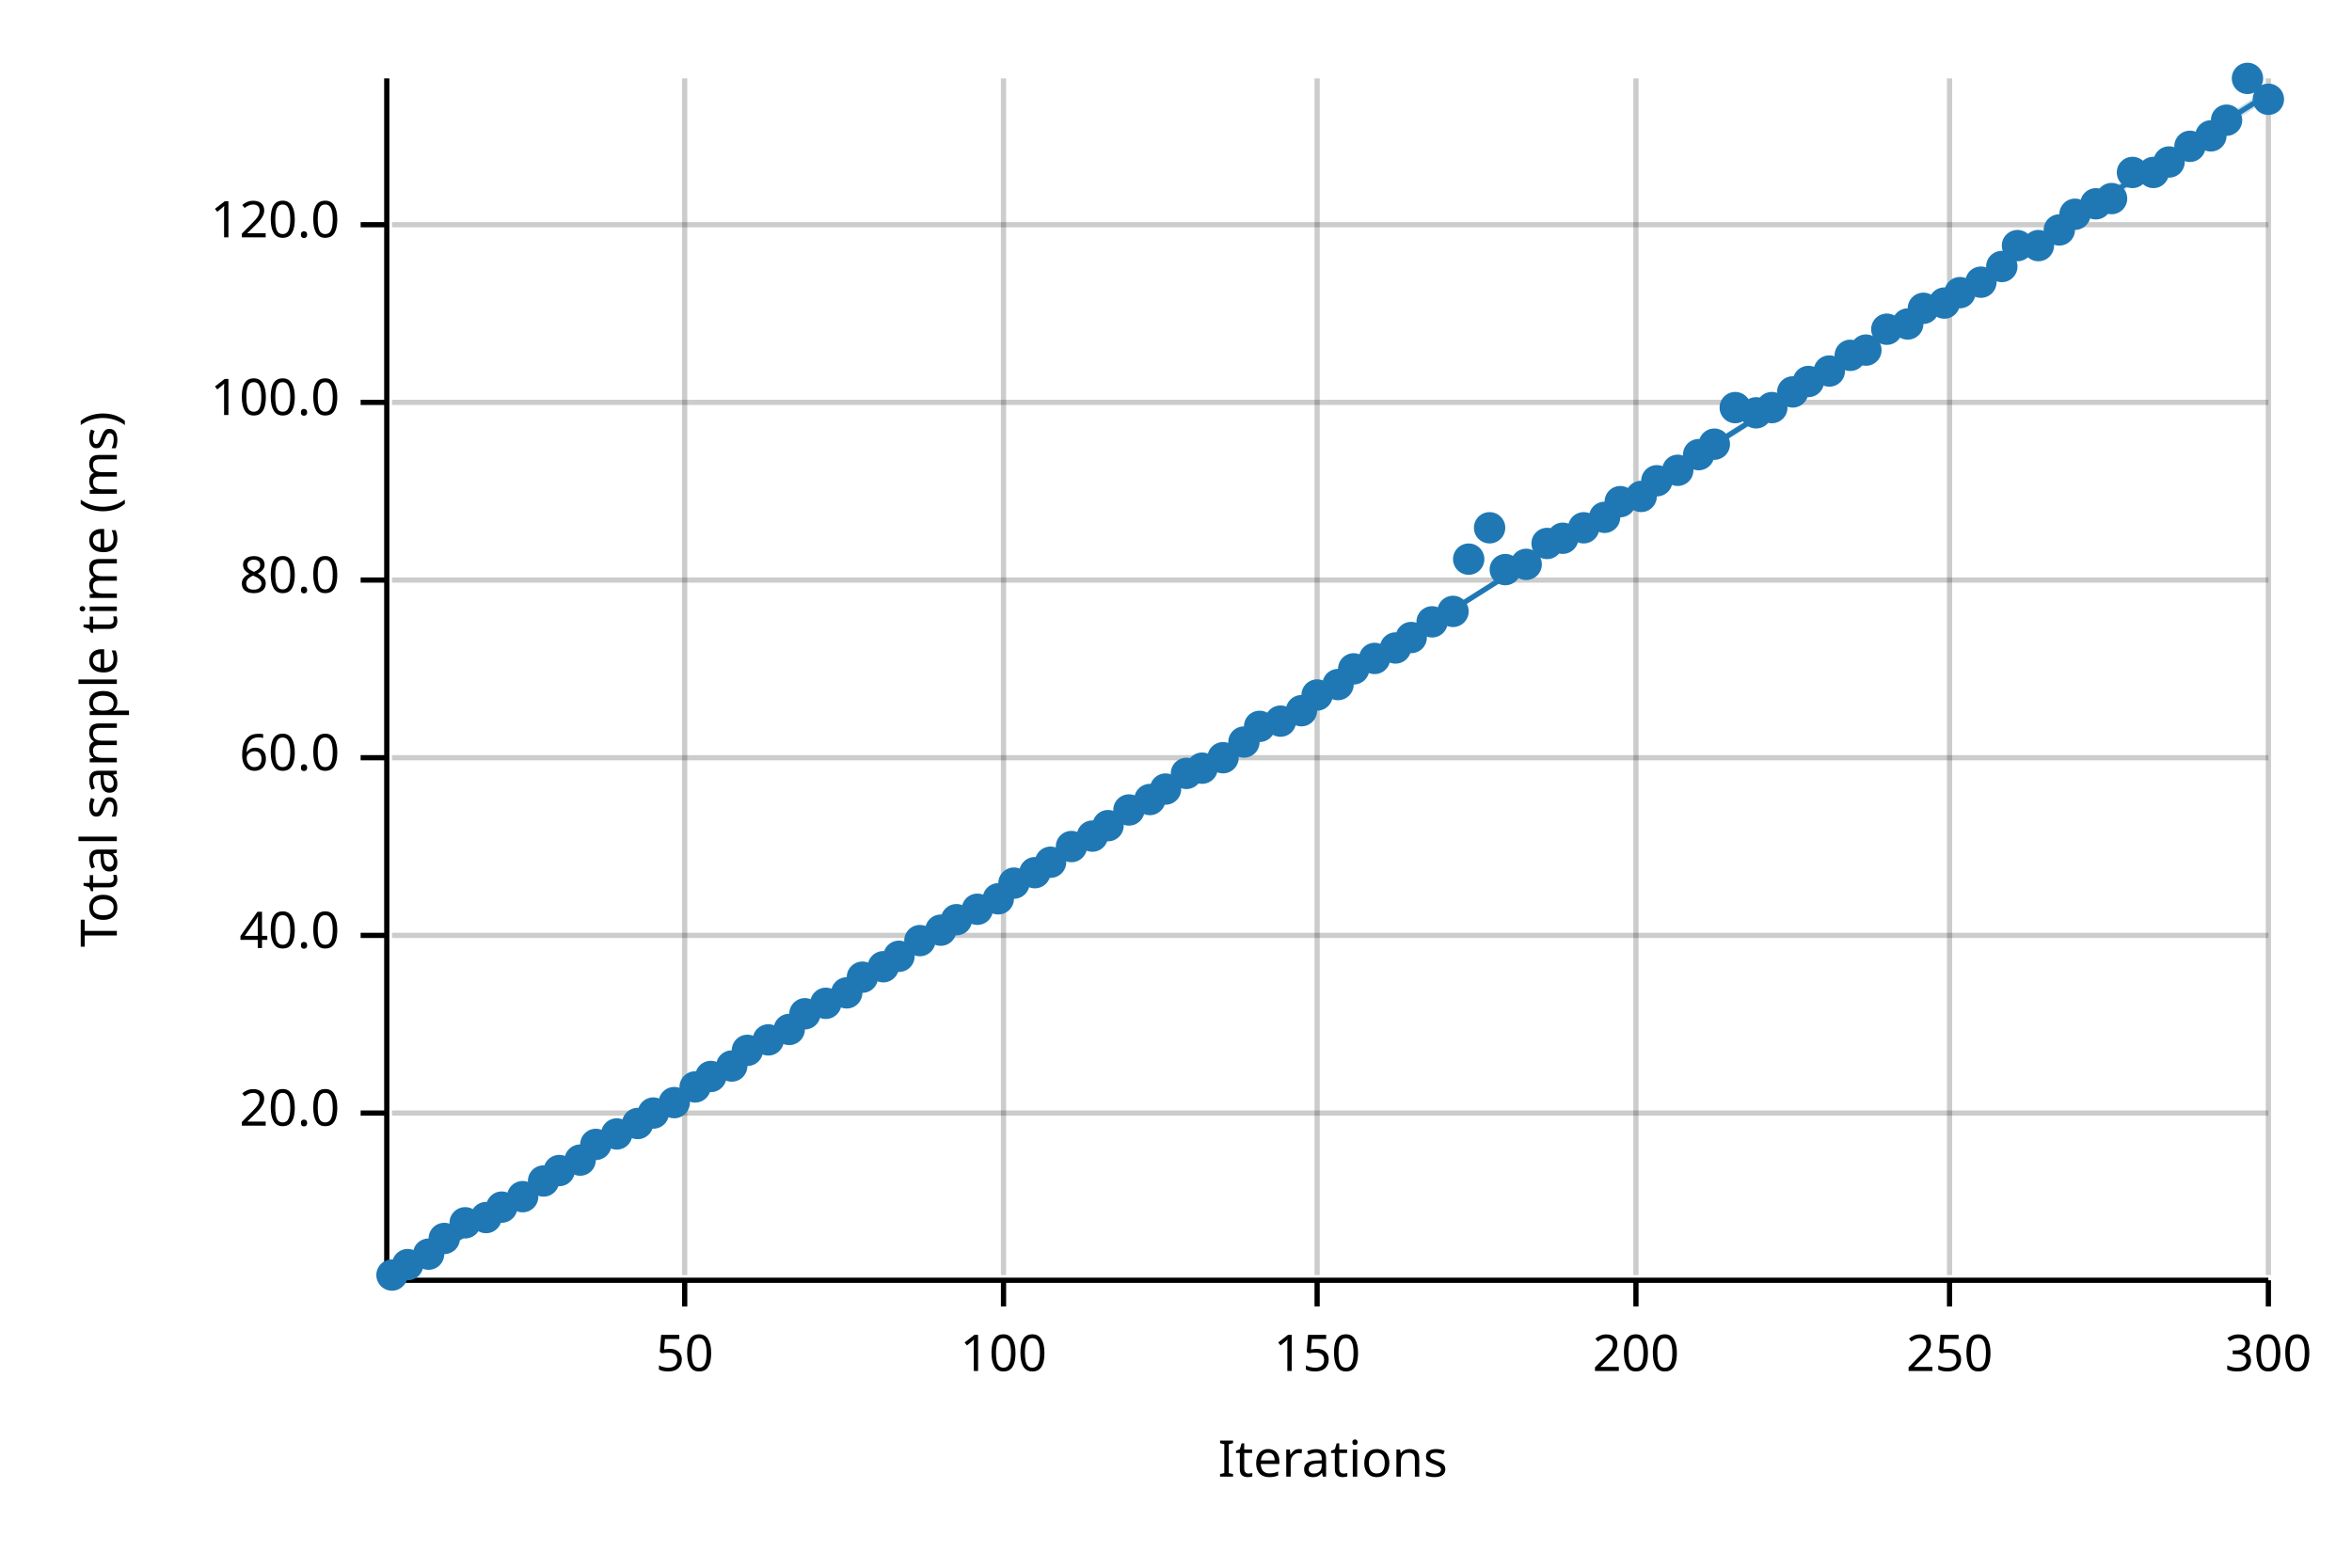
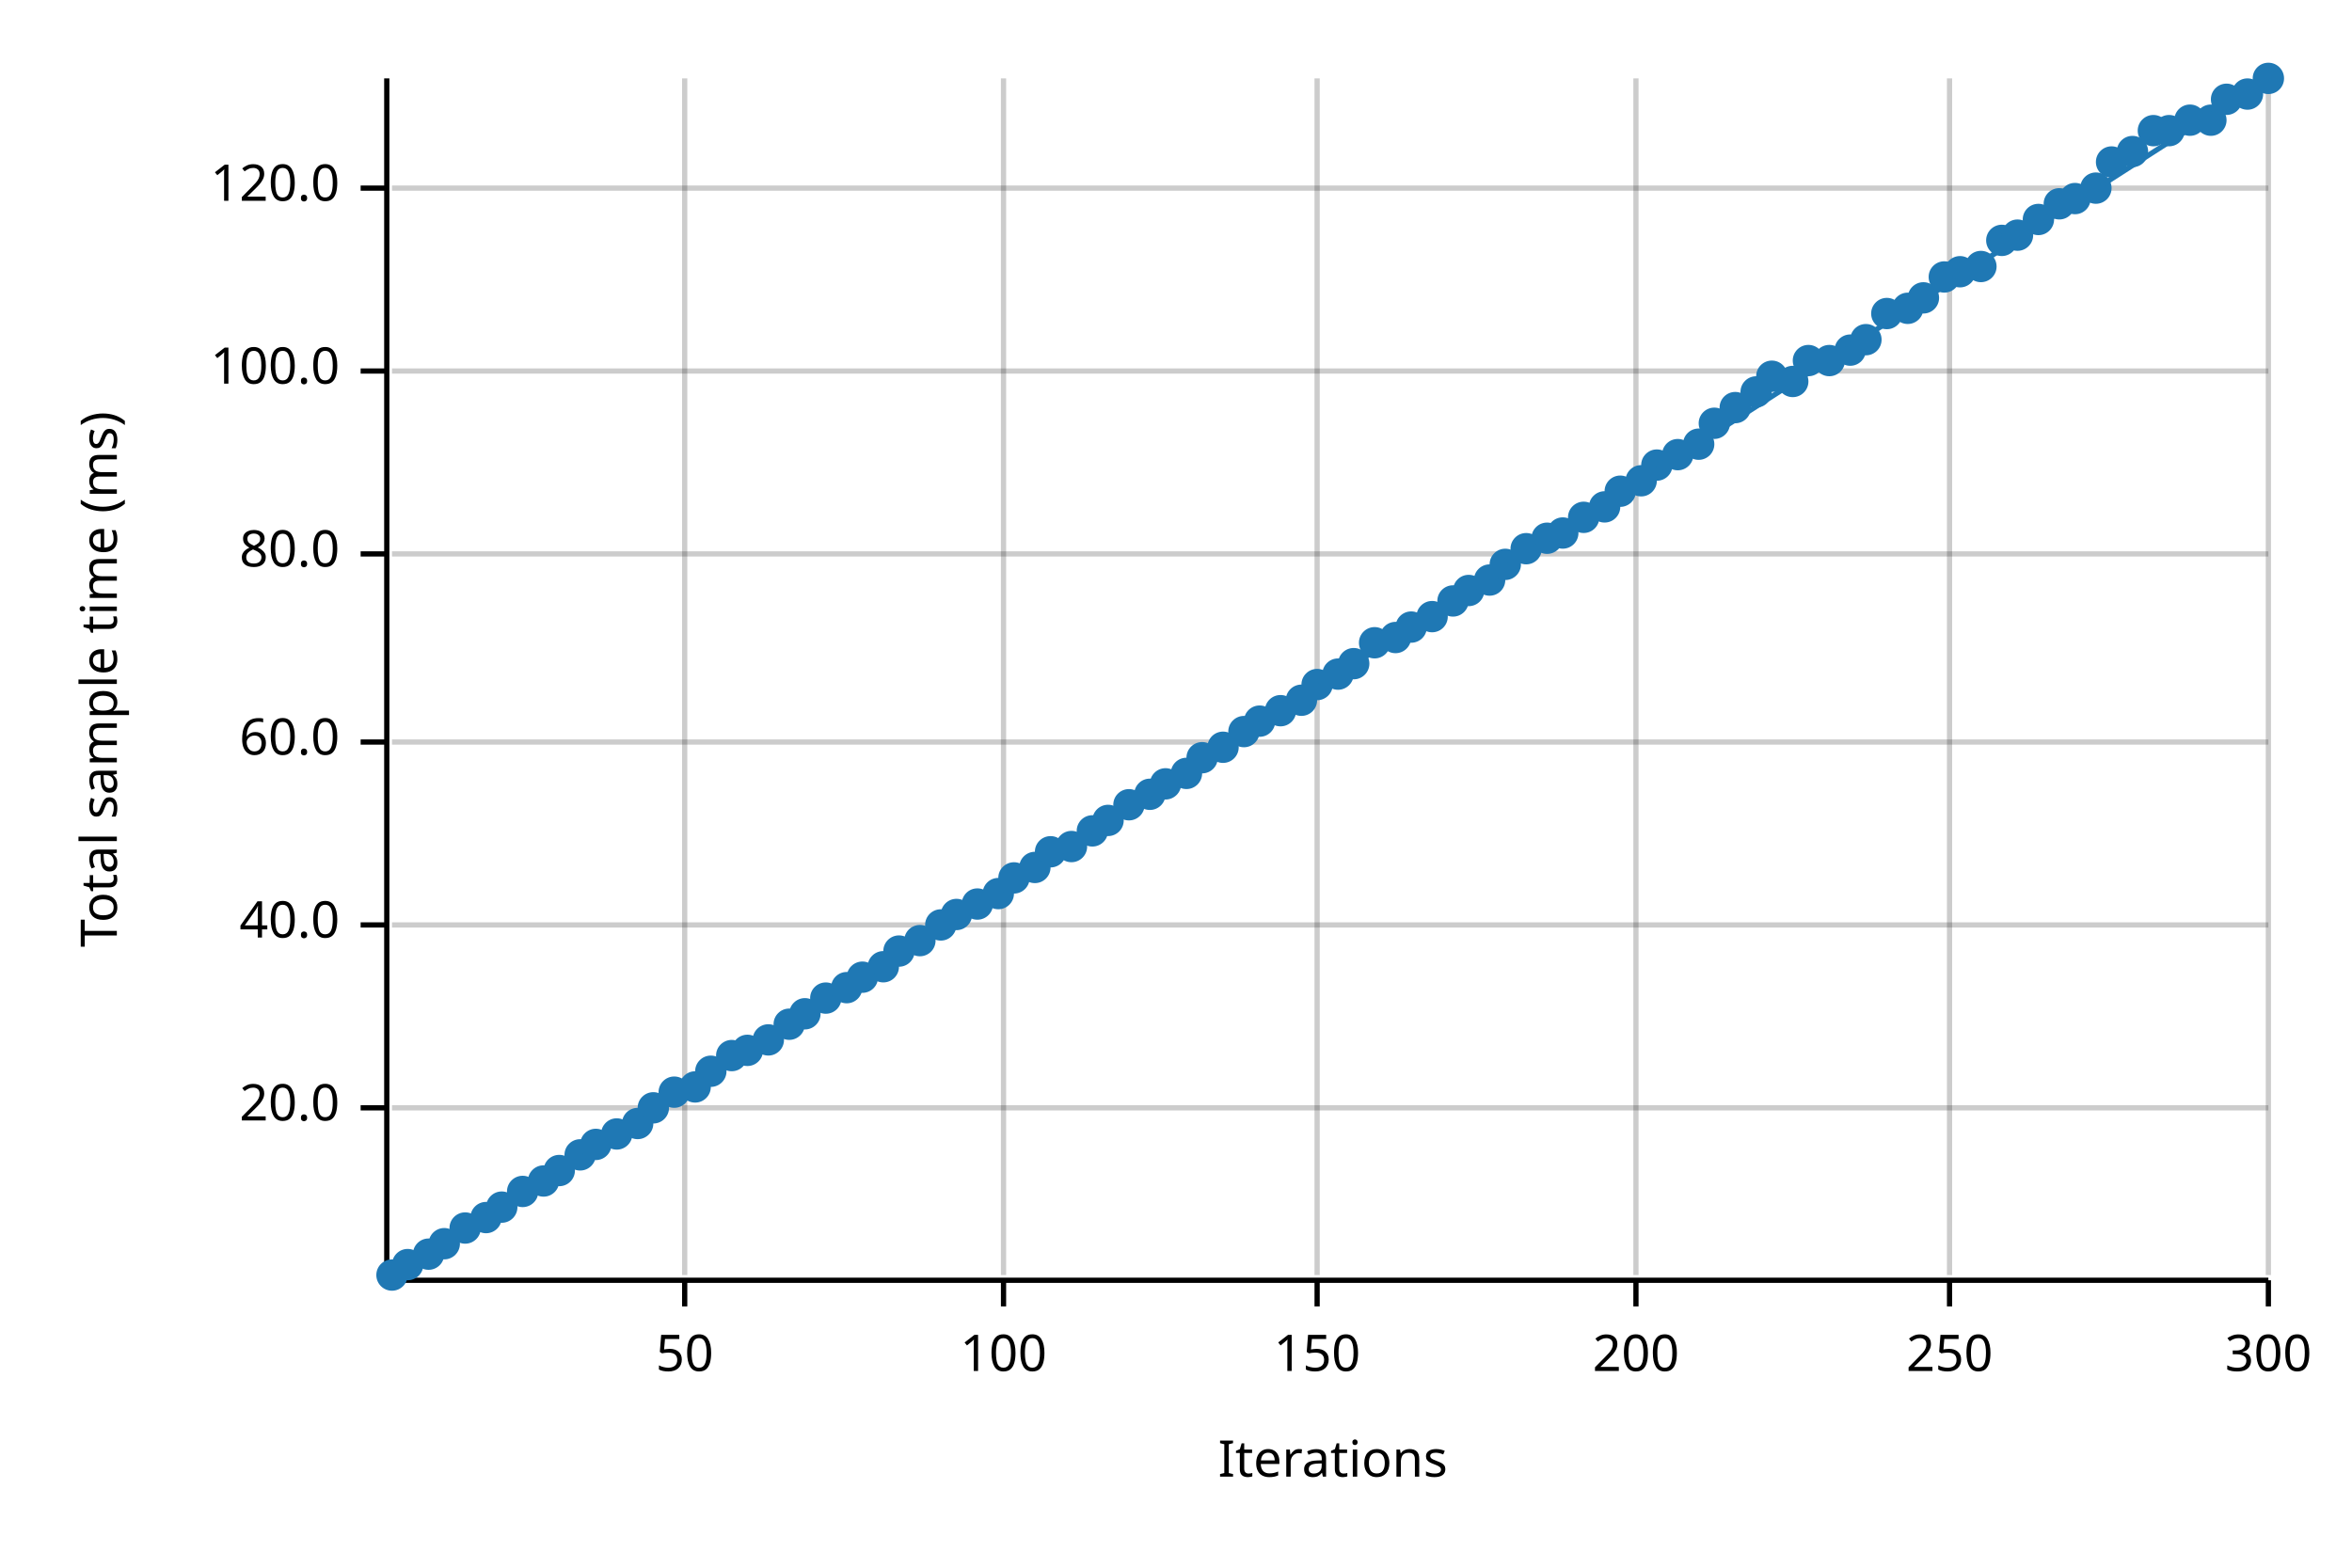
<svg xmlns="http://www.w3.org/2000/svg" width="450" height="300" viewBox="0 0 450 300">
  <text x="15" y="130" dy="0.76em" text-anchor="middle" font-family="sans-serif" font-size="9.677" opacity="1" fill="#000000" transform="rotate(270, 15, 130)">
Total sample time (ms)
</text>
  <text x="255" y="285" dy="-0.5ex" text-anchor="middle" font-family="sans-serif" font-size="9.677" opacity="1" fill="#000000">
Iterations
</text>
  <line opacity="0.2" stroke="#000000" stroke-width="1" x1="131" y1="244" x2="131" y2="15" />
  <line opacity="0.2" stroke="#000000" stroke-width="1" x1="192" y1="244" x2="192" y2="15" />
  <line opacity="0.2" stroke="#000000" stroke-width="1" x1="252" y1="244" x2="252" y2="15" />
  <line opacity="0.2" stroke="#000000" stroke-width="1" x1="313" y1="244" x2="313" y2="15" />
  <line opacity="0.2" stroke="#000000" stroke-width="1" x1="373" y1="244" x2="373" y2="15" />
  <line opacity="0.2" stroke="#000000" stroke-width="1" x1="434" y1="244" x2="434" y2="15" />
-   <line opacity="0.2" stroke="#000000" stroke-width="1" x1="75" y1="213" x2="434" y2="213" />
-   <line opacity="0.2" stroke="#000000" stroke-width="1" x1="75" y1="179" x2="434" y2="179" />
-   <line opacity="0.2" stroke="#000000" stroke-width="1" x1="75" y1="145" x2="434" y2="145" />
-   <line opacity="0.2" stroke="#000000" stroke-width="1" x1="75" y1="111" x2="434" y2="111" />
-   <line opacity="0.2" stroke="#000000" stroke-width="1" x1="75" y1="77" x2="434" y2="77" />
-   <line opacity="0.2" stroke="#000000" stroke-width="1" x1="75" y1="43" x2="434" y2="43" />
+   <line opacity="0.2" stroke="#000000" stroke-width="1" x1="75" y1="212" x2="434" y2="212" />
+   <line opacity="0.2" stroke="#000000" stroke-width="1" x1="75" y1="177" x2="434" y2="177" />
+   <line opacity="0.2" stroke="#000000" stroke-width="1" x1="75" y1="142" x2="434" y2="142" />
+   <line opacity="0.2" stroke="#000000" stroke-width="1" x1="75" y1="106" x2="434" y2="106" />
+   <line opacity="0.2" stroke="#000000" stroke-width="1" x1="75" y1="71" x2="434" y2="71" />
+   <line opacity="0.2" stroke="#000000" stroke-width="1" x1="75" y1="36" x2="434" y2="36" />
  <polyline fill="none" opacity="1" stroke="#000000" stroke-width="1" points="74,15 74,244 " />
-   <text x="65" y="213" dy="0.5ex" text-anchor="end" font-family="sans-serif" font-size="9.677" opacity="1" fill="#000000">
+   <text x="65" y="212" dy="0.5ex" text-anchor="end" font-family="sans-serif" font-size="9.677" opacity="1" fill="#000000">
20.0
</text>
-   <polyline fill="none" opacity="1" stroke="#000000" stroke-width="1" points="69,213 74,213 " />
-   <text x="65" y="179" dy="0.5ex" text-anchor="end" font-family="sans-serif" font-size="9.677" opacity="1" fill="#000000">
+   <polyline fill="none" opacity="1" stroke="#000000" stroke-width="1" points="69,212 74,212 " />
+   <text x="65" y="177" dy="0.5ex" text-anchor="end" font-family="sans-serif" font-size="9.677" opacity="1" fill="#000000">
40.0
</text>
-   <polyline fill="none" opacity="1" stroke="#000000" stroke-width="1" points="69,179 74,179 " />
-   <text x="65" y="145" dy="0.5ex" text-anchor="end" font-family="sans-serif" font-size="9.677" opacity="1" fill="#000000">
+   <polyline fill="none" opacity="1" stroke="#000000" stroke-width="1" points="69,177 74,177 " />
+   <text x="65" y="142" dy="0.5ex" text-anchor="end" font-family="sans-serif" font-size="9.677" opacity="1" fill="#000000">
60.0
</text>
-   <polyline fill="none" opacity="1" stroke="#000000" stroke-width="1" points="69,145 74,145 " />
-   <text x="65" y="111" dy="0.5ex" text-anchor="end" font-family="sans-serif" font-size="9.677" opacity="1" fill="#000000">
+   <polyline fill="none" opacity="1" stroke="#000000" stroke-width="1" points="69,142 74,142 " />
+   <text x="65" y="106" dy="0.5ex" text-anchor="end" font-family="sans-serif" font-size="9.677" opacity="1" fill="#000000">
80.0
</text>
-   <polyline fill="none" opacity="1" stroke="#000000" stroke-width="1" points="69,111 74,111 " />
-   <text x="65" y="77" dy="0.5ex" text-anchor="end" font-family="sans-serif" font-size="9.677" opacity="1" fill="#000000">
+   <polyline fill="none" opacity="1" stroke="#000000" stroke-width="1" points="69,106 74,106 " />
+   <text x="65" y="71" dy="0.5ex" text-anchor="end" font-family="sans-serif" font-size="9.677" opacity="1" fill="#000000">
100.0
</text>
-   <polyline fill="none" opacity="1" stroke="#000000" stroke-width="1" points="69,77 74,77 " />
-   <text x="65" y="43" dy="0.5ex" text-anchor="end" font-family="sans-serif" font-size="9.677" opacity="1" fill="#000000">
+   <polyline fill="none" opacity="1" stroke="#000000" stroke-width="1" points="69,71 74,71 " />
+   <text x="65" y="36" dy="0.5ex" text-anchor="end" font-family="sans-serif" font-size="9.677" opacity="1" fill="#000000">
120.0
</text>
-   <polyline fill="none" opacity="1" stroke="#000000" stroke-width="1" points="69,43 74,43 " />
+   <polyline fill="none" opacity="1" stroke="#000000" stroke-width="1" points="69,36 74,36 " />
  <polyline fill="none" opacity="1" stroke="#000000" stroke-width="1" points="75,245 434,245 " />
  <text x="131" y="255" dy="0.76em" text-anchor="middle" font-family="sans-serif" font-size="9.677" opacity="1" fill="#000000">
50
</text>
  <polyline fill="none" opacity="1" stroke="#000000" stroke-width="1" points="131,245 131,250 " />
  <text x="192" y="255" dy="0.76em" text-anchor="middle" font-family="sans-serif" font-size="9.677" opacity="1" fill="#000000">
100
</text>
  <polyline fill="none" opacity="1" stroke="#000000" stroke-width="1" points="192,245 192,250 " />
  <text x="252" y="255" dy="0.76em" text-anchor="middle" font-family="sans-serif" font-size="9.677" opacity="1" fill="#000000">
150
</text>
  <polyline fill="none" opacity="1" stroke="#000000" stroke-width="1" points="252,245 252,250 " />
  <text x="313" y="255" dy="0.76em" text-anchor="middle" font-family="sans-serif" font-size="9.677" opacity="1" fill="#000000">
200
</text>
  <polyline fill="none" opacity="1" stroke="#000000" stroke-width="1" points="313,245 313,250 " />
  <text x="373" y="255" dy="0.76em" text-anchor="middle" font-family="sans-serif" font-size="9.677" opacity="1" fill="#000000">
250
</text>
  <polyline fill="none" opacity="1" stroke="#000000" stroke-width="1" points="373,245 373,250 " />
  <text x="434" y="255" dy="0.76em" text-anchor="middle" font-family="sans-serif" font-size="9.677" opacity="1" fill="#000000">
300
</text>
  <polyline fill="none" opacity="1" stroke="#000000" stroke-width="1" points="434,245 434,250 " />
  <circle cx="75" cy="244" r="3" opacity="1" fill="#1F78B4" stroke="none" stroke-width="1" />
  <circle cx="78" cy="242" r="3" opacity="1" fill="#1F78B4" stroke="none" stroke-width="1" />
  <circle cx="82" cy="240" r="3" opacity="1" fill="#1F78B4" stroke="none" stroke-width="1" />
-   <circle cx="85" cy="237" r="3" opacity="1" fill="#1F78B4" stroke="none" stroke-width="1" />
-   <circle cx="89" cy="234" r="3" opacity="1" fill="#1F78B4" stroke="none" stroke-width="1" />
+   <circle cx="85" cy="238" r="3" opacity="1" fill="#1F78B4" stroke="none" stroke-width="1" />
+   <circle cx="89" cy="235" r="3" opacity="1" fill="#1F78B4" stroke="none" stroke-width="1" />
  <circle cx="93" cy="233" r="3" opacity="1" fill="#1F78B4" stroke="none" stroke-width="1" />
  <circle cx="96" cy="231" r="3" opacity="1" fill="#1F78B4" stroke="none" stroke-width="1" />
-   <circle cx="100" cy="229" r="3" opacity="1" fill="#1F78B4" stroke="none" stroke-width="1" />
+   <circle cx="100" cy="228" r="3" opacity="1" fill="#1F78B4" stroke="none" stroke-width="1" />
  <circle cx="104" cy="226" r="3" opacity="1" fill="#1F78B4" stroke="none" stroke-width="1" />
  <circle cx="107" cy="224" r="3" opacity="1" fill="#1F78B4" stroke="none" stroke-width="1" />
-   <circle cx="111" cy="222" r="3" opacity="1" fill="#1F78B4" stroke="none" stroke-width="1" />
+   <circle cx="111" cy="221" r="3" opacity="1" fill="#1F78B4" stroke="none" stroke-width="1" />
  <circle cx="114" cy="219" r="3" opacity="1" fill="#1F78B4" stroke="none" stroke-width="1" />
  <circle cx="118" cy="217" r="3" opacity="1" fill="#1F78B4" stroke="none" stroke-width="1" />
  <circle cx="122" cy="215" r="3" opacity="1" fill="#1F78B4" stroke="none" stroke-width="1" />
-   <circle cx="125" cy="213" r="3" opacity="1" fill="#1F78B4" stroke="none" stroke-width="1" />
-   <circle cx="129" cy="211" r="3" opacity="1" fill="#1F78B4" stroke="none" stroke-width="1" />
+   <circle cx="125" cy="212" r="3" opacity="1" fill="#1F78B4" stroke="none" stroke-width="1" />
+   <circle cx="129" cy="209" r="3" opacity="1" fill="#1F78B4" stroke="none" stroke-width="1" />
  <circle cx="133" cy="208" r="3" opacity="1" fill="#1F78B4" stroke="none" stroke-width="1" />
-   <circle cx="136" cy="206" r="3" opacity="1" fill="#1F78B4" stroke="none" stroke-width="1" />
-   <circle cx="140" cy="204" r="3" opacity="1" fill="#1F78B4" stroke="none" stroke-width="1" />
+   <circle cx="136" cy="205" r="3" opacity="1" fill="#1F78B4" stroke="none" stroke-width="1" />
+   <circle cx="140" cy="202" r="3" opacity="1" fill="#1F78B4" stroke="none" stroke-width="1" />
  <circle cx="143" cy="201" r="3" opacity="1" fill="#1F78B4" stroke="none" stroke-width="1" />
  <circle cx="147" cy="199" r="3" opacity="1" fill="#1F78B4" stroke="none" stroke-width="1" />
-   <circle cx="151" cy="197" r="3" opacity="1" fill="#1F78B4" stroke="none" stroke-width="1" />
+   <circle cx="151" cy="196" r="3" opacity="1" fill="#1F78B4" stroke="none" stroke-width="1" />
  <circle cx="154" cy="194" r="3" opacity="1" fill="#1F78B4" stroke="none" stroke-width="1" />
-   <circle cx="158" cy="192" r="3" opacity="1" fill="#1F78B4" stroke="none" stroke-width="1" />
-   <circle cx="162" cy="190" r="3" opacity="1" fill="#1F78B4" stroke="none" stroke-width="1" />
+   <circle cx="158" cy="191" r="3" opacity="1" fill="#1F78B4" stroke="none" stroke-width="1" />
+   <circle cx="162" cy="189" r="3" opacity="1" fill="#1F78B4" stroke="none" stroke-width="1" />
  <circle cx="165" cy="187" r="3" opacity="1" fill="#1F78B4" stroke="none" stroke-width="1" />
  <circle cx="169" cy="185" r="3" opacity="1" fill="#1F78B4" stroke="none" stroke-width="1" />
-   <circle cx="172" cy="183" r="3" opacity="1" fill="#1F78B4" stroke="none" stroke-width="1" />
+   <circle cx="172" cy="182" r="3" opacity="1" fill="#1F78B4" stroke="none" stroke-width="1" />
  <circle cx="176" cy="180" r="3" opacity="1" fill="#1F78B4" stroke="none" stroke-width="1" />
-   <circle cx="180" cy="178" r="3" opacity="1" fill="#1F78B4" stroke="none" stroke-width="1" />
-   <circle cx="183" cy="176" r="3" opacity="1" fill="#1F78B4" stroke="none" stroke-width="1" />
-   <circle cx="187" cy="174" r="3" opacity="1" fill="#1F78B4" stroke="none" stroke-width="1" />
-   <circle cx="191" cy="172" r="3" opacity="1" fill="#1F78B4" stroke="none" stroke-width="1" />
-   <circle cx="194" cy="169" r="3" opacity="1" fill="#1F78B4" stroke="none" stroke-width="1" />
-   <circle cx="198" cy="167" r="3" opacity="1" fill="#1F78B4" stroke="none" stroke-width="1" />
-   <circle cx="201" cy="165" r="3" opacity="1" fill="#1F78B4" stroke="none" stroke-width="1" />
+   <circle cx="180" cy="177" r="3" opacity="1" fill="#1F78B4" stroke="none" stroke-width="1" />
+   <circle cx="183" cy="175" r="3" opacity="1" fill="#1F78B4" stroke="none" stroke-width="1" />
+   <circle cx="187" cy="173" r="3" opacity="1" fill="#1F78B4" stroke="none" stroke-width="1" />
+   <circle cx="191" cy="171" r="3" opacity="1" fill="#1F78B4" stroke="none" stroke-width="1" />
+   <circle cx="194" cy="168" r="3" opacity="1" fill="#1F78B4" stroke="none" stroke-width="1" />
+   <circle cx="198" cy="166" r="3" opacity="1" fill="#1F78B4" stroke="none" stroke-width="1" />
+   <circle cx="201" cy="163" r="3" opacity="1" fill="#1F78B4" stroke="none" stroke-width="1" />
  <circle cx="205" cy="162" r="3" opacity="1" fill="#1F78B4" stroke="none" stroke-width="1" />
-   <circle cx="209" cy="160" r="3" opacity="1" fill="#1F78B4" stroke="none" stroke-width="1" />
-   <circle cx="212" cy="158" r="3" opacity="1" fill="#1F78B4" stroke="none" stroke-width="1" />
-   <circle cx="216" cy="155" r="3" opacity="1" fill="#1F78B4" stroke="none" stroke-width="1" />
-   <circle cx="220" cy="153" r="3" opacity="1" fill="#1F78B4" stroke="none" stroke-width="1" />
-   <circle cx="223" cy="151" r="3" opacity="1" fill="#1F78B4" stroke="none" stroke-width="1" />
+   <circle cx="209" cy="159" r="3" opacity="1" fill="#1F78B4" stroke="none" stroke-width="1" />
+   <circle cx="212" cy="157" r="3" opacity="1" fill="#1F78B4" stroke="none" stroke-width="1" />
+   <circle cx="216" cy="154" r="3" opacity="1" fill="#1F78B4" stroke="none" stroke-width="1" />
+   <circle cx="220" cy="152" r="3" opacity="1" fill="#1F78B4" stroke="none" stroke-width="1" />
+   <circle cx="223" cy="150" r="3" opacity="1" fill="#1F78B4" stroke="none" stroke-width="1" />
  <circle cx="227" cy="148" r="3" opacity="1" fill="#1F78B4" stroke="none" stroke-width="1" />
-   <circle cx="230" cy="147" r="3" opacity="1" fill="#1F78B4" stroke="none" stroke-width="1" />
-   <circle cx="234" cy="145" r="3" opacity="1" fill="#1F78B4" stroke="none" stroke-width="1" />
-   <circle cx="238" cy="142" r="3" opacity="1" fill="#1F78B4" stroke="none" stroke-width="1" />
-   <circle cx="241" cy="139" r="3" opacity="1" fill="#1F78B4" stroke="none" stroke-width="1" />
-   <circle cx="245" cy="138" r="3" opacity="1" fill="#1F78B4" stroke="none" stroke-width="1" />
-   <circle cx="249" cy="136" r="3" opacity="1" fill="#1F78B4" stroke="none" stroke-width="1" />
-   <circle cx="252" cy="133" r="3" opacity="1" fill="#1F78B4" stroke="none" stroke-width="1" />
-   <circle cx="256" cy="131" r="3" opacity="1" fill="#1F78B4" stroke="none" stroke-width="1" />
-   <circle cx="259" cy="128" r="3" opacity="1" fill="#1F78B4" stroke="none" stroke-width="1" />
-   <circle cx="263" cy="126" r="3" opacity="1" fill="#1F78B4" stroke="none" stroke-width="1" />
-   <circle cx="267" cy="124" r="3" opacity="1" fill="#1F78B4" stroke="none" stroke-width="1" />
-   <circle cx="270" cy="122" r="3" opacity="1" fill="#1F78B4" stroke="none" stroke-width="1" />
-   <circle cx="274" cy="119" r="3" opacity="1" fill="#1F78B4" stroke="none" stroke-width="1" />
-   <circle cx="278" cy="117" r="3" opacity="1" fill="#1F78B4" stroke="none" stroke-width="1" />
-   <circle cx="281" cy="107" r="3" opacity="1" fill="#1F78B4" stroke="none" stroke-width="1" />
-   <circle cx="285" cy="101" r="3" opacity="1" fill="#1F78B4" stroke="none" stroke-width="1" />
-   <circle cx="288" cy="109" r="3" opacity="1" fill="#1F78B4" stroke="none" stroke-width="1" />
-   <circle cx="292" cy="108" r="3" opacity="1" fill="#1F78B4" stroke="none" stroke-width="1" />
-   <circle cx="296" cy="104" r="3" opacity="1" fill="#1F78B4" stroke="none" stroke-width="1" />
-   <circle cx="299" cy="103" r="3" opacity="1" fill="#1F78B4" stroke="none" stroke-width="1" />
-   <circle cx="303" cy="101" r="3" opacity="1" fill="#1F78B4" stroke="none" stroke-width="1" />
-   <circle cx="307" cy="99" r="3" opacity="1" fill="#1F78B4" stroke="none" stroke-width="1" />
-   <circle cx="310" cy="96" r="3" opacity="1" fill="#1F78B4" stroke="none" stroke-width="1" />
-   <circle cx="314" cy="95" r="3" opacity="1" fill="#1F78B4" stroke="none" stroke-width="1" />
-   <circle cx="317" cy="92" r="3" opacity="1" fill="#1F78B4" stroke="none" stroke-width="1" />
-   <circle cx="321" cy="90" r="3" opacity="1" fill="#1F78B4" stroke="none" stroke-width="1" />
-   <circle cx="325" cy="87" r="3" opacity="1" fill="#1F78B4" stroke="none" stroke-width="1" />
-   <circle cx="328" cy="85" r="3" opacity="1" fill="#1F78B4" stroke="none" stroke-width="1" />
+   <circle cx="230" cy="145" r="3" opacity="1" fill="#1F78B4" stroke="none" stroke-width="1" />
+   <circle cx="234" cy="143" r="3" opacity="1" fill="#1F78B4" stroke="none" stroke-width="1" />
+   <circle cx="238" cy="140" r="3" opacity="1" fill="#1F78B4" stroke="none" stroke-width="1" />
+   <circle cx="241" cy="138" r="3" opacity="1" fill="#1F78B4" stroke="none" stroke-width="1" />
+   <circle cx="245" cy="136" r="3" opacity="1" fill="#1F78B4" stroke="none" stroke-width="1" />
+   <circle cx="249" cy="134" r="3" opacity="1" fill="#1F78B4" stroke="none" stroke-width="1" />
+   <circle cx="252" cy="131" r="3" opacity="1" fill="#1F78B4" stroke="none" stroke-width="1" />
+   <circle cx="256" cy="129" r="3" opacity="1" fill="#1F78B4" stroke="none" stroke-width="1" />
+   <circle cx="259" cy="127" r="3" opacity="1" fill="#1F78B4" stroke="none" stroke-width="1" />
+   <circle cx="263" cy="123" r="3" opacity="1" fill="#1F78B4" stroke="none" stroke-width="1" />
+   <circle cx="267" cy="122" r="3" opacity="1" fill="#1F78B4" stroke="none" stroke-width="1" />
+   <circle cx="270" cy="120" r="3" opacity="1" fill="#1F78B4" stroke="none" stroke-width="1" />
+   <circle cx="274" cy="118" r="3" opacity="1" fill="#1F78B4" stroke="none" stroke-width="1" />
+   <circle cx="278" cy="115" r="3" opacity="1" fill="#1F78B4" stroke="none" stroke-width="1" />
+   <circle cx="281" cy="113" r="3" opacity="1" fill="#1F78B4" stroke="none" stroke-width="1" />
+   <circle cx="285" cy="111" r="3" opacity="1" fill="#1F78B4" stroke="none" stroke-width="1" />
+   <circle cx="288" cy="108" r="3" opacity="1" fill="#1F78B4" stroke="none" stroke-width="1" />
+   <circle cx="292" cy="105" r="3" opacity="1" fill="#1F78B4" stroke="none" stroke-width="1" />
+   <circle cx="296" cy="103" r="3" opacity="1" fill="#1F78B4" stroke="none" stroke-width="1" />
+   <circle cx="299" cy="102" r="3" opacity="1" fill="#1F78B4" stroke="none" stroke-width="1" />
+   <circle cx="303" cy="99" r="3" opacity="1" fill="#1F78B4" stroke="none" stroke-width="1" />
+   <circle cx="307" cy="97" r="3" opacity="1" fill="#1F78B4" stroke="none" stroke-width="1" />
+   <circle cx="310" cy="94" r="3" opacity="1" fill="#1F78B4" stroke="none" stroke-width="1" />
+   <circle cx="314" cy="92" r="3" opacity="1" fill="#1F78B4" stroke="none" stroke-width="1" />
+   <circle cx="317" cy="89" r="3" opacity="1" fill="#1F78B4" stroke="none" stroke-width="1" />
+   <circle cx="321" cy="87" r="3" opacity="1" fill="#1F78B4" stroke="none" stroke-width="1" />
+   <circle cx="325" cy="85" r="3" opacity="1" fill="#1F78B4" stroke="none" stroke-width="1" />
+   <circle cx="328" cy="81" r="3" opacity="1" fill="#1F78B4" stroke="none" stroke-width="1" />
  <circle cx="332" cy="78" r="3" opacity="1" fill="#1F78B4" stroke="none" stroke-width="1" />
-   <circle cx="336" cy="79" r="3" opacity="1" fill="#1F78B4" stroke="none" stroke-width="1" />
-   <circle cx="339" cy="78" r="3" opacity="1" fill="#1F78B4" stroke="none" stroke-width="1" />
-   <circle cx="343" cy="75" r="3" opacity="1" fill="#1F78B4" stroke="none" stroke-width="1" />
-   <circle cx="346" cy="73" r="3" opacity="1" fill="#1F78B4" stroke="none" stroke-width="1" />
-   <circle cx="350" cy="71" r="3" opacity="1" fill="#1F78B4" stroke="none" stroke-width="1" />
-   <circle cx="354" cy="68" r="3" opacity="1" fill="#1F78B4" stroke="none" stroke-width="1" />
-   <circle cx="357" cy="67" r="3" opacity="1" fill="#1F78B4" stroke="none" stroke-width="1" />
-   <circle cx="361" cy="63" r="3" opacity="1" fill="#1F78B4" stroke="none" stroke-width="1" />
-   <circle cx="365" cy="62" r="3" opacity="1" fill="#1F78B4" stroke="none" stroke-width="1" />
-   <circle cx="368" cy="59" r="3" opacity="1" fill="#1F78B4" stroke="none" stroke-width="1" />
-   <circle cx="372" cy="58" r="3" opacity="1" fill="#1F78B4" stroke="none" stroke-width="1" />
-   <circle cx="375" cy="56" r="3" opacity="1" fill="#1F78B4" stroke="none" stroke-width="1" />
-   <circle cx="379" cy="54" r="3" opacity="1" fill="#1F78B4" stroke="none" stroke-width="1" />
-   <circle cx="383" cy="51" r="3" opacity="1" fill="#1F78B4" stroke="none" stroke-width="1" />
-   <circle cx="386" cy="47" r="3" opacity="1" fill="#1F78B4" stroke="none" stroke-width="1" />
-   <circle cx="390" cy="47" r="3" opacity="1" fill="#1F78B4" stroke="none" stroke-width="1" />
-   <circle cx="394" cy="44" r="3" opacity="1" fill="#1F78B4" stroke="none" stroke-width="1" />
-   <circle cx="397" cy="41" r="3" opacity="1" fill="#1F78B4" stroke="none" stroke-width="1" />
-   <circle cx="401" cy="39" r="3" opacity="1" fill="#1F78B4" stroke="none" stroke-width="1" />
-   <circle cx="404" cy="38" r="3" opacity="1" fill="#1F78B4" stroke="none" stroke-width="1" />
-   <circle cx="408" cy="33" r="3" opacity="1" fill="#1F78B4" stroke="none" stroke-width="1" />
-   <circle cx="412" cy="33" r="3" opacity="1" fill="#1F78B4" stroke="none" stroke-width="1" />
-   <circle cx="415" cy="31" r="3" opacity="1" fill="#1F78B4" stroke="none" stroke-width="1" />
-   <circle cx="419" cy="28" r="3" opacity="1" fill="#1F78B4" stroke="none" stroke-width="1" />
-   <circle cx="423" cy="26" r="3" opacity="1" fill="#1F78B4" stroke="none" stroke-width="1" />
-   <circle cx="426" cy="23" r="3" opacity="1" fill="#1F78B4" stroke="none" stroke-width="1" />
-   <circle cx="430" cy="15" r="3" opacity="1" fill="#1F78B4" stroke="none" stroke-width="1" />
-   <circle cx="434" cy="19" r="3" opacity="1" fill="#1F78B4" stroke="none" stroke-width="1" />
-   <polyline fill="none" opacity="1" stroke="#1F78B4" stroke-width="1" points="75,245 434,18 " />
-   <polygon opacity="0.25" fill="#1F78B4" points="75,245 434,19 434,17 " />
+   <circle cx="336" cy="75" r="3" opacity="1" fill="#1F78B4" stroke="none" stroke-width="1" />
+   <circle cx="339" cy="72" r="3" opacity="1" fill="#1F78B4" stroke="none" stroke-width="1" />
+   <circle cx="343" cy="73" r="3" opacity="1" fill="#1F78B4" stroke="none" stroke-width="1" />
+   <circle cx="346" cy="69" r="3" opacity="1" fill="#1F78B4" stroke="none" stroke-width="1" />
+   <circle cx="350" cy="69" r="3" opacity="1" fill="#1F78B4" stroke="none" stroke-width="1" />
+   <circle cx="354" cy="67" r="3" opacity="1" fill="#1F78B4" stroke="none" stroke-width="1" />
+   <circle cx="357" cy="65" r="3" opacity="1" fill="#1F78B4" stroke="none" stroke-width="1" />
+   <circle cx="361" cy="60" r="3" opacity="1" fill="#1F78B4" stroke="none" stroke-width="1" />
+   <circle cx="365" cy="59" r="3" opacity="1" fill="#1F78B4" stroke="none" stroke-width="1" />
+   <circle cx="368" cy="57" r="3" opacity="1" fill="#1F78B4" stroke="none" stroke-width="1" />
+   <circle cx="372" cy="53" r="3" opacity="1" fill="#1F78B4" stroke="none" stroke-width="1" />
+   <circle cx="375" cy="52" r="3" opacity="1" fill="#1F78B4" stroke="none" stroke-width="1" />
+   <circle cx="379" cy="51" r="3" opacity="1" fill="#1F78B4" stroke="none" stroke-width="1" />
+   <circle cx="383" cy="46" r="3" opacity="1" fill="#1F78B4" stroke="none" stroke-width="1" />
+   <circle cx="386" cy="45" r="3" opacity="1" fill="#1F78B4" stroke="none" stroke-width="1" />
+   <circle cx="390" cy="42" r="3" opacity="1" fill="#1F78B4" stroke="none" stroke-width="1" />
+   <circle cx="394" cy="39" r="3" opacity="1" fill="#1F78B4" stroke="none" stroke-width="1" />
+   <circle cx="397" cy="38" r="3" opacity="1" fill="#1F78B4" stroke="none" stroke-width="1" />
+   <circle cx="401" cy="36" r="3" opacity="1" fill="#1F78B4" stroke="none" stroke-width="1" />
+   <circle cx="404" cy="31" r="3" opacity="1" fill="#1F78B4" stroke="none" stroke-width="1" />
+   <circle cx="408" cy="29" r="3" opacity="1" fill="#1F78B4" stroke="none" stroke-width="1" />
+   <circle cx="412" cy="25" r="3" opacity="1" fill="#1F78B4" stroke="none" stroke-width="1" />
+   <circle cx="415" cy="25" r="3" opacity="1" fill="#1F78B4" stroke="none" stroke-width="1" />
+   <circle cx="419" cy="23" r="3" opacity="1" fill="#1F78B4" stroke="none" stroke-width="1" />
+   <circle cx="423" cy="23" r="3" opacity="1" fill="#1F78B4" stroke="none" stroke-width="1" />
+   <circle cx="426" cy="19" r="3" opacity="1" fill="#1F78B4" stroke="none" stroke-width="1" />
+   <circle cx="430" cy="18" r="3" opacity="1" fill="#1F78B4" stroke="none" stroke-width="1" />
+   <circle cx="434" cy="15" r="3" opacity="1" fill="#1F78B4" stroke="none" stroke-width="1" />
+   <polyline fill="none" opacity="1" stroke="#1F78B4" stroke-width="1" points="75,245 434,15 " />
+   <polygon opacity="0.25" fill="#1F78B4" points="75,245 434,15 434,15 " />
</svg>
